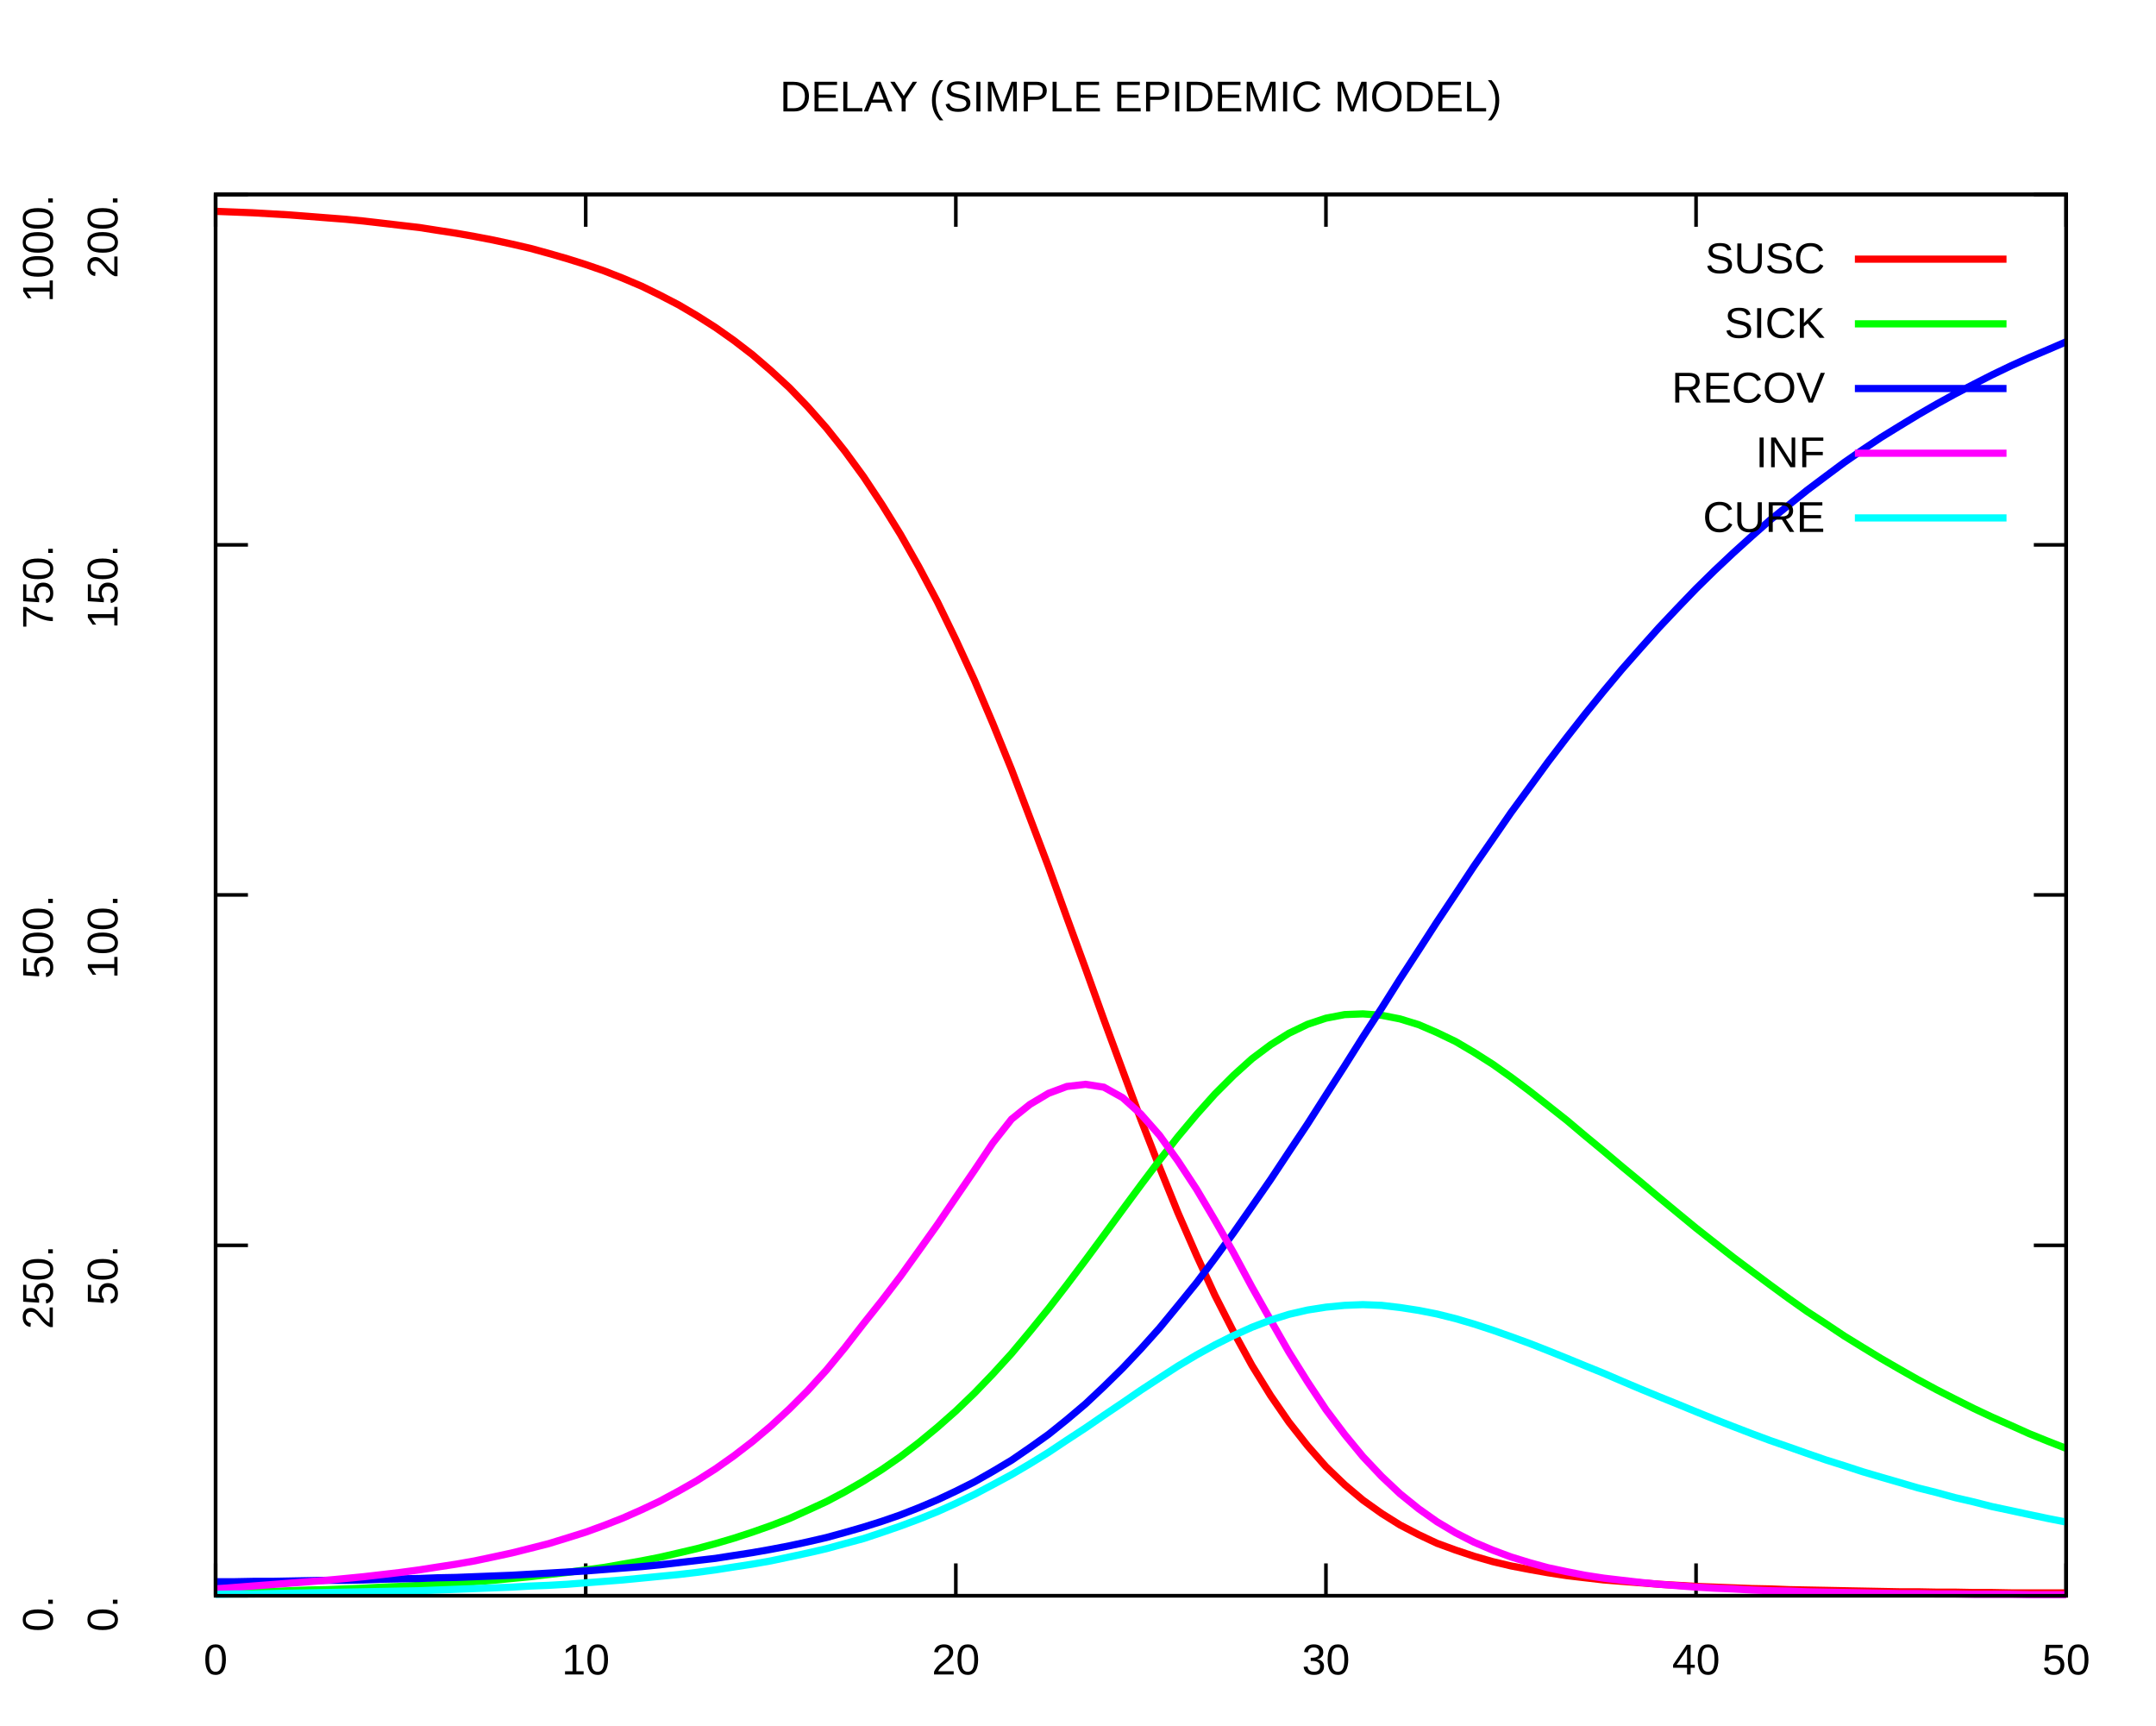
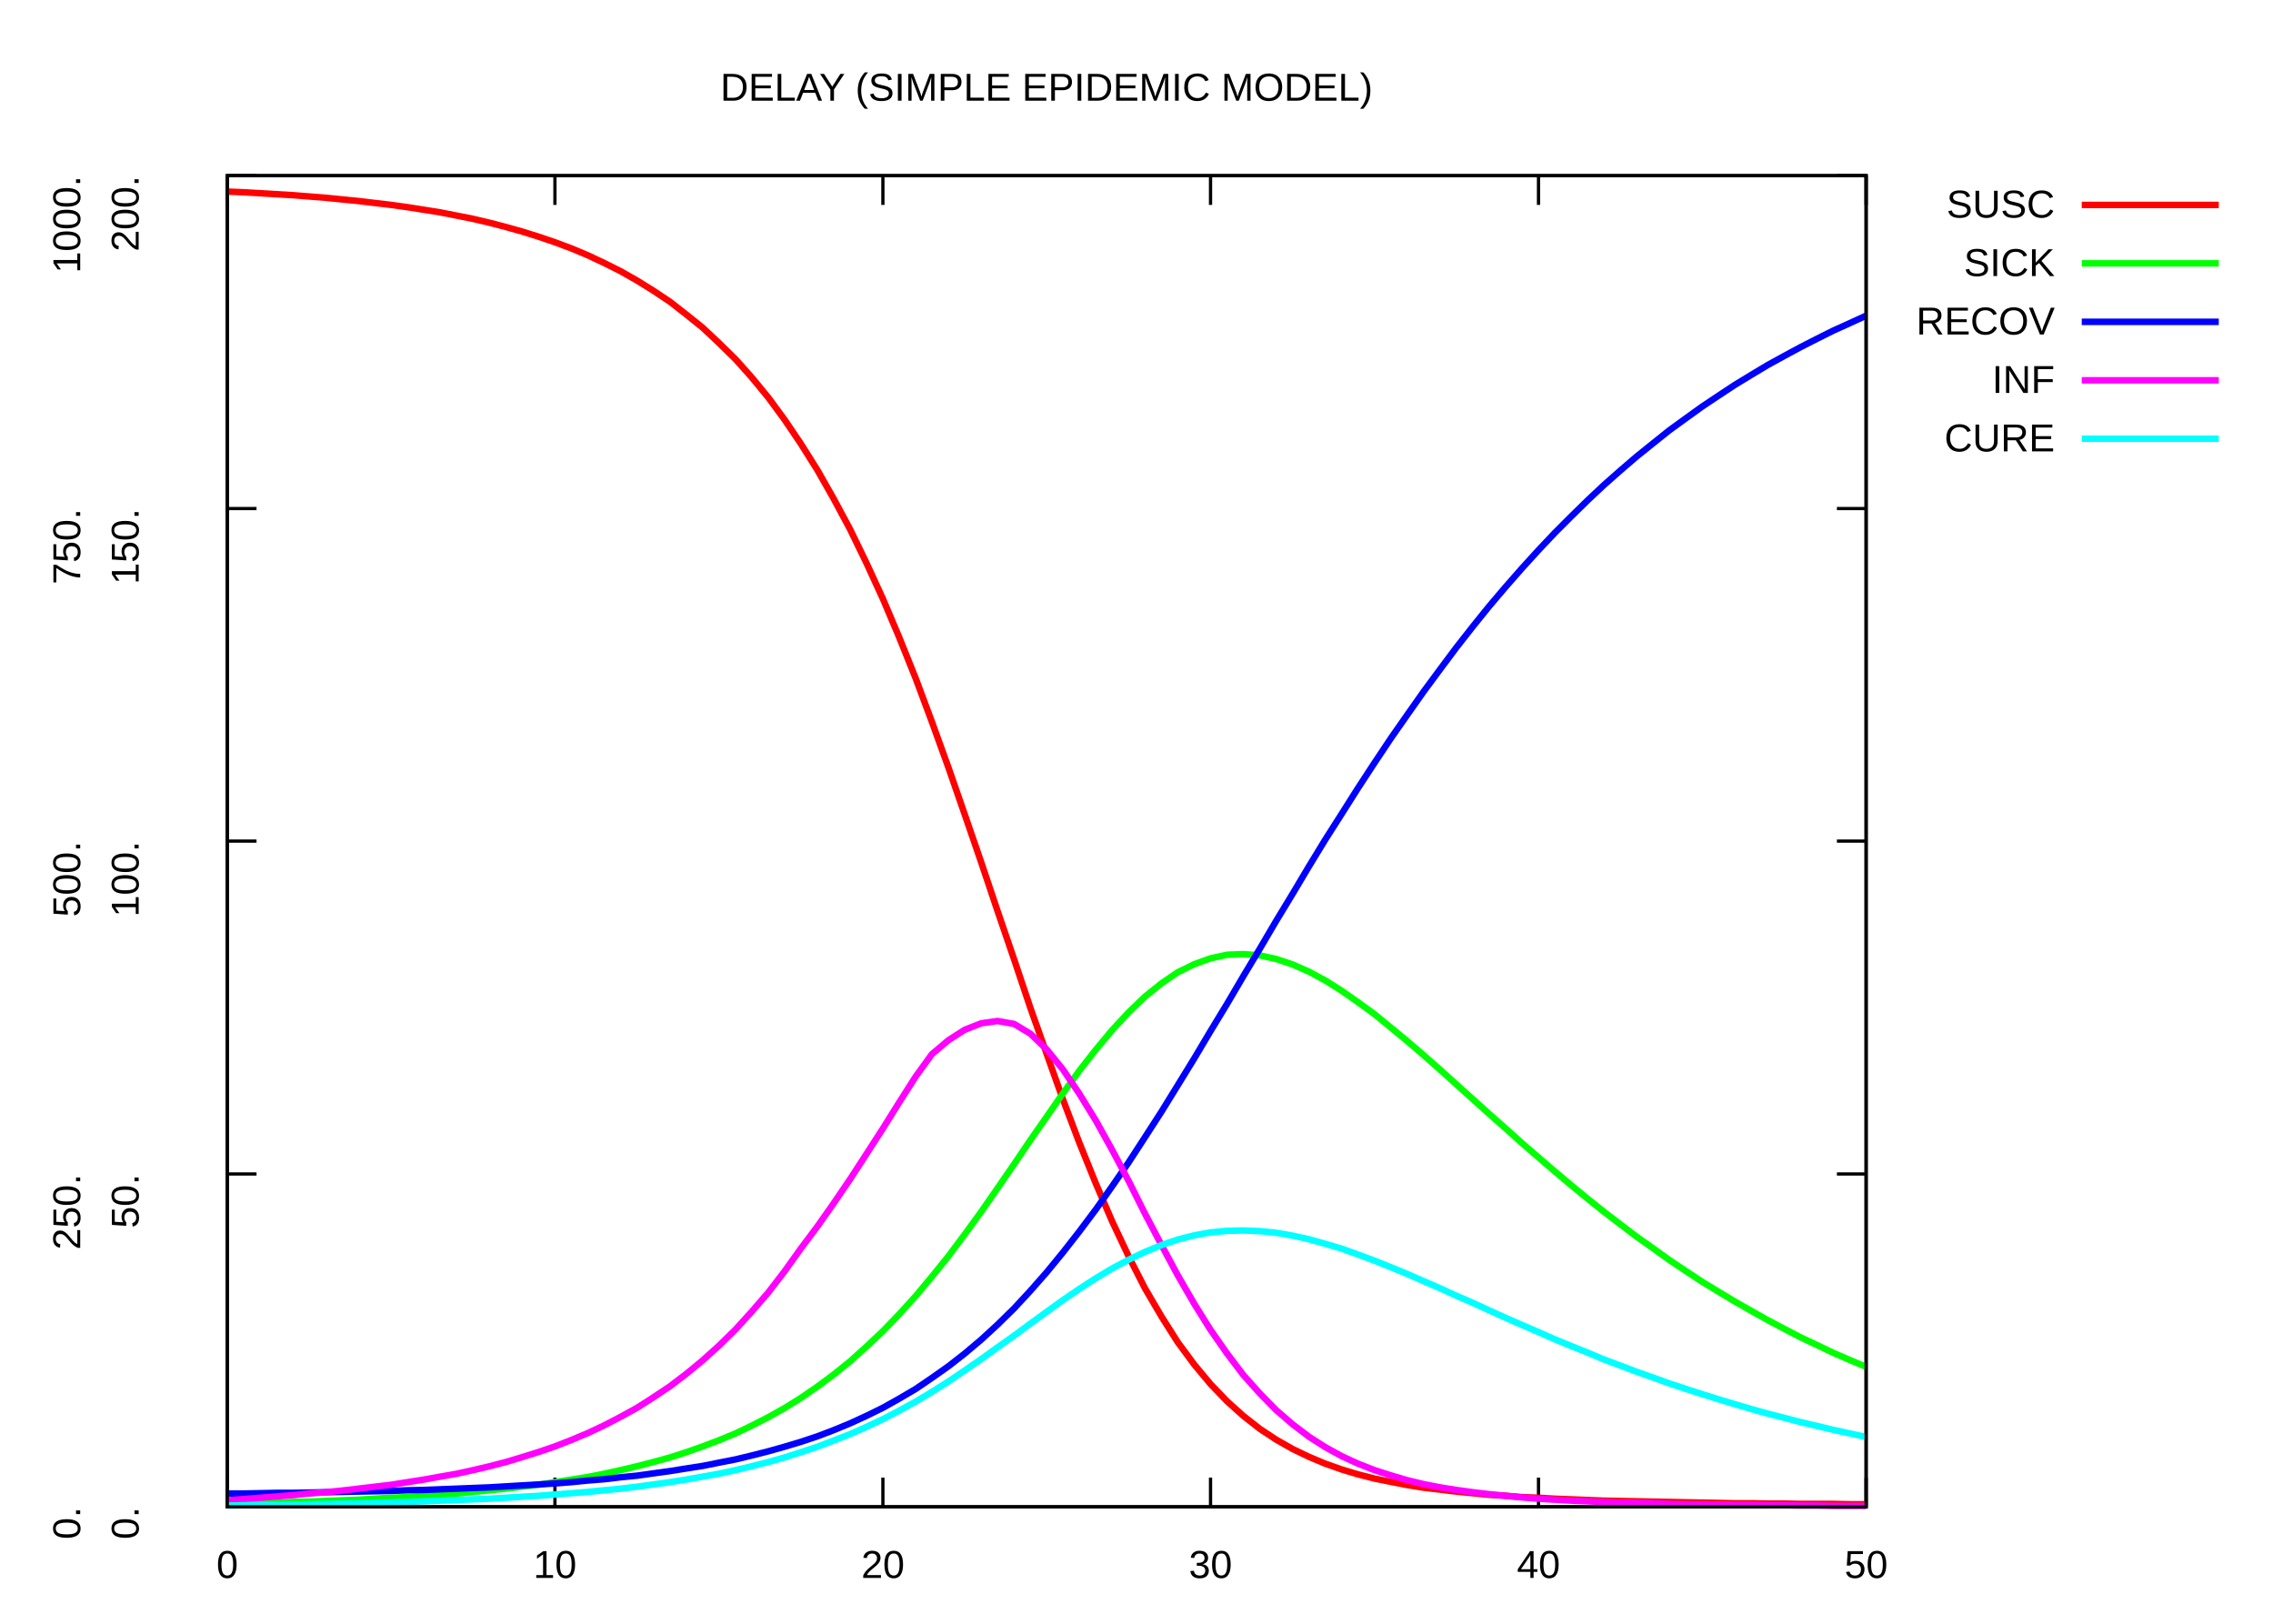
- <svg xmlns="http://www.w3.org/2000/svg" xmlns:xlink="http://www.w3.org/1999/xlink" width="600" height="480" viewBox="0 0 600 480">
+ <svg xmlns="http://www.w3.org/2000/svg" xmlns:xlink="http://www.w3.org/1999/xlink" width="700" height="500" viewBox="0 0 700 500">
  <g id="gnuplot_canvas">
-     <rect x="0" y="0" width="600" height="480" fill="none" />
+     <rect x="0" y="0" width="700" height="500" fill="none" />
    <defs>
      <circle id="gpDot" r="0.5" stroke-width="0.5" stroke="currentColor" />
      <path id="gpPt0" stroke-width="0.222" stroke="currentColor" d="M-1,0 h2 M0,-1 v2" />
      <path id="gpPt1" stroke-width="0.222" stroke="currentColor" d="M-1,-1 L1,1 M1,-1 L-1,1" />
      <path id="gpPt2" stroke-width="0.222" stroke="currentColor" d="M-1,0 L1,0 M0,-1 L0,1 M-1,-1 L1,1 M-1,1 L1,-1" />
      <rect id="gpPt3" stroke-width="0.222" stroke="currentColor" x="-1" y="-1" width="2" height="2" />
      <rect id="gpPt4" stroke-width="0.222" stroke="currentColor" fill="currentColor" x="-1" y="-1" width="2" height="2" />
      <circle id="gpPt5" stroke-width="0.222" stroke="currentColor" cx="0" cy="0" r="1" />
      <use xlink:href="#gpPt5" id="gpPt6" fill="currentColor" stroke="none" />
      <path id="gpPt7" stroke-width="0.222" stroke="currentColor" d="M0,-1.33 L-1.33,0.67 L1.33,0.67 z" />
      <use xlink:href="#gpPt7" id="gpPt8" fill="currentColor" stroke="none" />
      <use xlink:href="#gpPt7" id="gpPt9" stroke="currentColor" transform="rotate(180)" />
      <use xlink:href="#gpPt9" id="gpPt10" fill="currentColor" stroke="none" />
      <use xlink:href="#gpPt3" id="gpPt11" stroke="currentColor" transform="rotate(45)" />
      <use xlink:href="#gpPt11" id="gpPt12" fill="currentColor" stroke="none" />
      <path id="gpPt13" stroke-width="0.222" stroke="currentColor" d="M0,1.330 L1.265,0.411 L0.782,-1.067 L-0.782,-1.076 L-1.265,0.411 z" />
      <use xlink:href="#gpPt13" id="gpPt14" fill="currentColor" stroke="none" />
      <filter id="textbox" filterUnits="objectBoundingBox" x="0" y="0" height="1" width="1">
        <feFlood flood-color="white" flood-opacity="1" result="bgnd" />
        <feComposite in="SourceGraphic" in2="bgnd" operator="atop" />
      </filter>
      <filter id="greybox" filterUnits="objectBoundingBox" x="0" y="0" height="1" width="1">
        <feFlood flood-color="lightgrey" flood-opacity="1" result="grey" />
        <feComposite in="SourceGraphic" in2="grey" operator="atop" />
      </filter>
    </defs>
    <g fill="none" color="white" stroke="black" stroke-width="1.00" stroke-linecap="butt" stroke-linejoin="miter">
</g>
    <g fill="none" color="black" stroke="currentColor" stroke-width="1.00" stroke-linecap="butt" stroke-linejoin="miter">
-       <path stroke="black" d="M60.0,444.0 L69.0,444.0 M575.0,444.0 L566.0,444.0  " />
-       <g transform="translate(14.7,444.0) rotate(-90)" stroke="none" fill="black" font-family="Arial" font-size="12.00" text-anchor="end">
+       <path stroke="black" d="M70.0,464.0 L79.0,464.0 M574.7,464.0 L565.7,464.0  " />
+       <g transform="translate(24.7,464.0) rotate(-90)" stroke="none" fill="black" font-family="Arial" font-size="12.00" text-anchor="end">
        <text>
          <tspan font-family="Arial">0.</tspan>
        </text>
      </g>
-       <g transform="translate(32.7,444.0) rotate(-90)" stroke="none" fill="black" font-family="Arial" font-size="12.00" text-anchor="end">
+       <g transform="translate(42.7,464.0) rotate(-90)" stroke="none" fill="black" font-family="Arial" font-size="12.00" text-anchor="end">
        <text>
          <tspan font-family="Arial">0.</tspan>
        </text>
      </g>
    </g>
    <g fill="none" color="black" stroke="currentColor" stroke-width="1.00" stroke-linecap="butt" stroke-linejoin="miter">
-       <path stroke="black" d="M60.0,346.5 L69.0,346.5 M575.0,346.5 L566.0,346.5  " />
-       <g transform="translate(14.7,346.5) rotate(-90)" stroke="none" fill="black" font-family="Arial" font-size="12.00" text-anchor="end">
+       <path stroke="black" d="M70.0,361.5 L79.0,361.5 M574.7,361.5 L565.7,361.5  " />
+       <g transform="translate(24.7,361.5) rotate(-90)" stroke="none" fill="black" font-family="Arial" font-size="12.00" text-anchor="end">
        <text>
          <tspan font-family="Arial">250.</tspan>
        </text>
      </g>
-       <g transform="translate(32.7,346.5) rotate(-90)" stroke="none" fill="black" font-family="Arial" font-size="12.00" text-anchor="end">
+       <g transform="translate(42.7,361.5) rotate(-90)" stroke="none" fill="black" font-family="Arial" font-size="12.00" text-anchor="end">
        <text>
          <tspan font-family="Arial">50.</tspan>
        </text>
      </g>
    </g>
    <g fill="none" color="black" stroke="currentColor" stroke-width="1.00" stroke-linecap="butt" stroke-linejoin="miter">
-       <path stroke="black" d="M60.0,249.0 L69.0,249.0 M575.0,249.0 L566.0,249.0  " />
-       <g transform="translate(14.7,249.0) rotate(-90)" stroke="none" fill="black" font-family="Arial" font-size="12.00" text-anchor="end">
+       <path stroke="black" d="M70.0,259.0 L79.0,259.0 M574.7,259.0 L565.7,259.0  " />
+       <g transform="translate(24.7,259.0) rotate(-90)" stroke="none" fill="black" font-family="Arial" font-size="12.00" text-anchor="end">
        <text>
          <tspan font-family="Arial">500.</tspan>
        </text>
      </g>
-       <g transform="translate(32.7,249.0) rotate(-90)" stroke="none" fill="black" font-family="Arial" font-size="12.00" text-anchor="end">
+       <g transform="translate(42.7,259.0) rotate(-90)" stroke="none" fill="black" font-family="Arial" font-size="12.00" text-anchor="end">
        <text>
          <tspan font-family="Arial">100.</tspan>
        </text>
      </g>
    </g>
    <g fill="none" color="black" stroke="currentColor" stroke-width="1.00" stroke-linecap="butt" stroke-linejoin="miter">
-       <path stroke="black" d="M60.0,151.6 L69.0,151.6 M575.0,151.6 L566.0,151.6  " />
-       <g transform="translate(14.7,151.6) rotate(-90)" stroke="none" fill="black" font-family="Arial" font-size="12.00" text-anchor="end">
+       <path stroke="black" d="M70.0,156.6 L79.0,156.6 M574.7,156.6 L565.7,156.6  " />
+       <g transform="translate(24.7,156.6) rotate(-90)" stroke="none" fill="black" font-family="Arial" font-size="12.00" text-anchor="end">
        <text>
          <tspan font-family="Arial">750.</tspan>
        </text>
      </g>
-       <g transform="translate(32.7,151.6) rotate(-90)" stroke="none" fill="black" font-family="Arial" font-size="12.00" text-anchor="end">
+       <g transform="translate(42.7,156.6) rotate(-90)" stroke="none" fill="black" font-family="Arial" font-size="12.00" text-anchor="end">
        <text>
          <tspan font-family="Arial">150.</tspan>
        </text>
      </g>
    </g>
    <g fill="none" color="black" stroke="currentColor" stroke-width="1.00" stroke-linecap="butt" stroke-linejoin="miter">
-       <path stroke="black" d="M60.0,54.1 L69.0,54.1 M575.0,54.1 L566.0,54.1  " />
-       <g transform="translate(14.7,54.1) rotate(-90)" stroke="none" fill="black" font-family="Arial" font-size="12.00" text-anchor="end">
+       <path stroke="black" d="M70.0,54.1 L79.0,54.1 M574.7,54.1 L565.7,54.1  " />
+       <g transform="translate(24.7,54.1) rotate(-90)" stroke="none" fill="black" font-family="Arial" font-size="12.00" text-anchor="end">
        <text>
          <tspan font-family="Arial">1000.</tspan>
        </text>
      </g>
-       <g transform="translate(32.7,54.1) rotate(-90)" stroke="none" fill="black" font-family="Arial" font-size="12.00" text-anchor="end">
+       <g transform="translate(42.7,54.1) rotate(-90)" stroke="none" fill="black" font-family="Arial" font-size="12.00" text-anchor="end">
        <text>
          <tspan font-family="Arial">200.</tspan>
        </text>
      </g>
    </g>
    <g fill="none" color="black" stroke="currentColor" stroke-width="1.00" stroke-linecap="butt" stroke-linejoin="miter">
-       <path stroke="black" d="M60.0,444.0 L60.0,435.0 M60.0,54.1 L60.0,63.1  " />
-       <g transform="translate(60.0,465.9)" stroke="none" fill="black" font-family="Arial" font-size="12.00" text-anchor="middle">
+       <path stroke="black" d="M70.0,464.0 L70.0,455.0 M70.0,54.1 L70.0,63.1  " />
+       <g transform="translate(70.0,485.9)" stroke="none" fill="black" font-family="Arial" font-size="12.00" text-anchor="middle">
        <text>
          <tspan font-family="Arial"> 0</tspan>
        </text>
      </g>
    </g>
    <g fill="none" color="black" stroke="currentColor" stroke-width="1.00" stroke-linecap="butt" stroke-linejoin="miter">
-       <path stroke="black" d="M163.0,444.0 L163.0,435.0 M163.0,54.1 L163.0,63.1  " />
-       <g transform="translate(163.0,465.9)" stroke="none" fill="black" font-family="Arial" font-size="12.00" text-anchor="middle">
+       <path stroke="black" d="M170.9,464.0 L170.9,455.0 M170.9,54.1 L170.9,63.1  " />
+       <g transform="translate(170.9,485.9)" stroke="none" fill="black" font-family="Arial" font-size="12.00" text-anchor="middle">
        <text>
          <tspan font-family="Arial"> 10</tspan>
        </text>
      </g>
    </g>
    <g fill="none" color="black" stroke="currentColor" stroke-width="1.00" stroke-linecap="butt" stroke-linejoin="miter">
-       <path stroke="black" d="M266.0,444.0 L266.0,435.0 M266.0,54.1 L266.0,63.1  " />
-       <g transform="translate(266.0,465.9)" stroke="none" fill="black" font-family="Arial" font-size="12.00" text-anchor="middle">
+       <path stroke="black" d="M271.9,464.0 L271.9,455.0 M271.9,54.1 L271.9,63.1  " />
+       <g transform="translate(271.9,485.9)" stroke="none" fill="black" font-family="Arial" font-size="12.00" text-anchor="middle">
        <text>
          <tspan font-family="Arial"> 20</tspan>
        </text>
      </g>
    </g>
    <g fill="none" color="black" stroke="currentColor" stroke-width="1.00" stroke-linecap="butt" stroke-linejoin="miter">
-       <path stroke="black" d="M369.0,444.0 L369.0,435.0 M369.0,54.1 L369.0,63.1  " />
-       <g transform="translate(369.0,465.9)" stroke="none" fill="black" font-family="Arial" font-size="12.00" text-anchor="middle">
+       <path stroke="black" d="M372.8,464.0 L372.8,455.0 M372.8,54.1 L372.8,63.1  " />
+       <g transform="translate(372.8,485.9)" stroke="none" fill="black" font-family="Arial" font-size="12.00" text-anchor="middle">
        <text>
          <tspan font-family="Arial"> 30</tspan>
        </text>
      </g>
    </g>
    <g fill="none" color="black" stroke="currentColor" stroke-width="1.00" stroke-linecap="butt" stroke-linejoin="miter">
-       <path stroke="black" d="M472.0,444.0 L472.0,435.0 M472.0,54.1 L472.0,63.1  " />
-       <g transform="translate(472.0,465.9)" stroke="none" fill="black" font-family="Arial" font-size="12.00" text-anchor="middle">
+       <path stroke="black" d="M473.8,464.0 L473.8,455.0 M473.8,54.1 L473.8,63.1  " />
+       <g transform="translate(473.8,485.9)" stroke="none" fill="black" font-family="Arial" font-size="12.00" text-anchor="middle">
        <text>
          <tspan font-family="Arial"> 40</tspan>
        </text>
      </g>
    </g>
    <g fill="none" color="black" stroke="currentColor" stroke-width="1.00" stroke-linecap="butt" stroke-linejoin="miter">
-       <path stroke="black" d="M575.0,444.0 L575.0,435.0 M575.0,54.1 L575.0,63.1  " />
-       <g transform="translate(575.0,465.9)" stroke="none" fill="black" font-family="Arial" font-size="12.00" text-anchor="middle">
+       <path stroke="black" d="M574.7,464.0 L574.7,455.0 M574.7,54.1 L574.7,63.1  " />
+       <g transform="translate(574.7,485.9)" stroke="none" fill="black" font-family="Arial" font-size="12.00" text-anchor="middle">
        <text>
          <tspan font-family="Arial"> 50</tspan>
        </text>
      </g>
    </g>
    <g fill="none" color="black" stroke="currentColor" stroke-width="1.00" stroke-linecap="butt" stroke-linejoin="miter">
</g>
    <g fill="none" color="black" stroke="currentColor" stroke-width="1.00" stroke-linecap="butt" stroke-linejoin="miter">
-       <path stroke="black" d="M60.0,54.1 L60.0,444.0 L575.0,444.0 L575.0,54.1 L60.0,54.1 Z  " />
-     </g>
-     <g fill="none" color="black" stroke="currentColor" stroke-width="1.00" stroke-linecap="butt" stroke-linejoin="miter">
-       <g transform="translate(317.5,31.0)" stroke="none" fill="black" font-family="Arial" font-size="12.00" text-anchor="middle">
+       <path stroke="black" d="M70.0,54.1 L70.0,464.0 L574.7,464.0 L574.7,54.1 L70.0,54.1 Z  " />
+     </g>
+     <g fill="none" color="black" stroke="currentColor" stroke-width="1.00" stroke-linecap="butt" stroke-linejoin="miter">
+       <g transform="translate(322.3,31.0)" stroke="none" fill="black" font-family="Arial" font-size="12.00" text-anchor="middle">
        <text>
          <tspan font-family="Arial">DELAY (SIMPLE EPIDEMIC MODEL)</tspan>
        </text>
      </g>
    </g>
    <g id="gnuplot_plot_1">
      <g fill="none" color="white" stroke="black" stroke-width="2.00" stroke-linecap="butt" stroke-linejoin="miter">
</g>
      <g fill="none" color="black" stroke="currentColor" stroke-width="2.00" stroke-linecap="butt" stroke-linejoin="miter">
-         <g transform="translate(507.9,76.0)" stroke="none" fill="black" font-family="Arial" font-size="12.00" text-anchor="end">
+         <g transform="translate(632.8,67.0)" stroke="none" fill="black" font-family="Arial" font-size="12.00" text-anchor="end">
          <text>
            <tspan font-family="Arial">SUSC</tspan>
          </text>
        </g>
      </g>
      <g fill="none" color="black" stroke="currentColor" stroke-width="2.00" stroke-linecap="butt" stroke-linejoin="miter">
-         <path stroke="rgb(255,   0,   0)" d="M516.2,72.1 L558.4,72.1 M60.0,58.8 L65.2,59.0 L70.3,59.2 L75.5,59.5 L80.6,59.8 L85.8,60.2   L90.9,60.6 L96.1,61.0 L101.2,61.5 L106.4,62.1 L111.5,62.7 L116.7,63.3 L121.8,64.1 L127.0,64.9   L132.1,65.8 L137.3,66.8 L142.4,67.9 L147.6,69.1 L152.7,70.5 L157.9,72.0 L163.0,73.6 L168.2,75.4   L173.3,77.4 L178.5,79.6 L183.6,82.1 L188.8,84.8 L193.9,87.8 L199.1,91.1 L204.2,94.7 L209.4,98.7   L214.5,103.1 L219.7,107.9 L224.8,113.2 L230.0,119.1 L235.1,125.5 L240.3,132.6 L245.4,140.3 L250.6,148.7   L255.7,157.7 L260.9,167.5 L266.0,178.0 L271.2,189.3 L276.3,201.3 L281.5,214.1 L286.6,227.5 L291.8,241.2   L296.9,255.3 L302.1,269.5 L307.2,283.7 L312.4,297.8 L317.5,311.5 L322.7,324.8 L327.8,337.4 L333.0,349.3   L338.1,360.4 L343.3,370.6 L348.4,379.9 L353.6,388.3 L358.7,395.7 L363.9,402.3 L369.0,408.1 L374.2,413.1   L379.3,417.4 L384.5,421.1 L389.6,424.3 L394.8,427.0 L399.9,429.4 L405.1,431.3 L410.2,433.0 L415.4,434.5   L420.5,435.7 L425.7,436.7 L430.8,437.6 L436.0,438.4 L441.1,439.0 L446.3,439.6 L451.4,440.0 L456.6,440.4   L461.7,440.8 L466.9,441.1 L472.0,441.4 L477.2,441.6 L482.3,441.8 L487.5,442.0 L492.6,442.1 L497.8,442.3   L502.9,442.4 L508.1,442.5 L513.2,442.6 L518.4,442.7 L523.5,442.8 L528.7,442.9 L533.8,442.9 L539.0,443.0   L544.1,443.0 L549.3,443.1 L554.4,443.1 L559.6,443.2 L564.7,443.2 L569.9,443.2 L575.0,443.2  " />
+         <path stroke="rgb(255,   0,   0)" d="M641.1,63.1 L683.3,63.1 M70.0,59.0 L75.0,59.2 L80.1,59.5 L85.1,59.8 L90.2,60.1 L95.2,60.5   L100.3,60.9 L105.3,61.4 L110.4,61.9 L115.4,62.5 L120.5,63.1 L125.5,63.8 L130.6,64.6 L135.6,65.4   L140.7,66.4 L145.7,67.4 L150.8,68.6 L155.8,69.9 L160.8,71.3 L165.9,72.9 L170.9,74.6 L176.0,76.5   L181.0,78.6 L186.1,81.0 L191.1,83.5 L196.2,86.4 L201.2,89.5 L206.3,92.9 L211.3,96.8 L216.4,100.9   L221.4,105.6 L226.5,110.6 L231.5,116.2 L236.6,122.4 L241.6,129.2 L246.6,136.6 L251.7,144.7 L256.7,153.5   L261.8,163.0 L266.8,173.3 L271.9,184.4 L276.9,196.2 L282.0,208.9 L287.0,222.3 L292.1,236.4 L297.1,250.8   L302.2,265.6 L307.2,280.5 L312.3,295.4 L317.3,310.3 L322.4,324.7 L327.4,338.7 L332.4,351.9 L337.5,364.5   L342.5,376.1 L347.6,386.9 L352.6,396.7 L357.7,405.4 L362.7,413.3 L367.8,420.2 L372.8,426.2 L377.9,431.5   L382.9,436.0 L388.0,440.0 L393.0,443.3 L398.1,446.2 L403.1,448.6 L408.1,450.7 L413.2,452.5 L418.2,454.0   L423.3,455.3 L428.3,456.3 L433.4,457.3 L438.4,458.1 L443.5,458.7 L448.5,459.3 L453.6,459.8 L458.6,460.3   L463.7,460.6 L468.7,461.0 L473.8,461.2 L478.8,461.5 L483.9,461.7 L488.9,461.9 L493.9,462.1 L499.0,462.2   L504.0,462.3 L509.1,462.4 L514.1,462.5 L519.2,462.6 L524.2,462.7 L529.3,462.8 L534.3,462.9 L539.4,462.9   L544.4,463.0 L549.5,463.0 L554.5,463.1 L559.6,463.1 L564.6,463.1 L569.7,463.2 L574.7,463.2  " />
      </g>
    </g>
    <g id="gnuplot_plot_2">
      <g fill="none" color="black" stroke="currentColor" stroke-width="2.00" stroke-linecap="butt" stroke-linejoin="miter">
-         <g transform="translate(507.9,94.0)" stroke="none" fill="black" font-family="Arial" font-size="12.00" text-anchor="end">
+         <g transform="translate(632.8,85.0)" stroke="none" fill="black" font-family="Arial" font-size="12.00" text-anchor="end">
          <text>
            <tspan font-family="Arial">SICK</tspan>
          </text>
        </g>
      </g>
      <g fill="none" color="black" stroke="currentColor" stroke-width="2.00" stroke-linecap="butt" stroke-linejoin="miter">
-         <path stroke="rgb(  0, 255,   0)" d="M516.2,90.1 L558.4,90.1 M60.0,443.2 L65.2,443.1 L70.3,442.9 L75.5,442.8 L80.6,442.6 L85.8,442.4   L90.9,442.3 L96.1,442.1 L101.2,441.9 L106.4,441.6 L111.5,441.4 L116.7,441.1 L121.8,440.8 L127.0,440.5   L132.1,440.1 L137.3,439.7 L142.4,439.2 L147.6,438.7 L152.7,438.1 L157.9,437.5 L163.0,436.8 L168.2,436.1   L173.3,435.2 L178.5,434.3 L183.6,433.3 L188.8,432.1 L193.9,430.9 L199.1,429.5 L204.2,428.0 L209.4,426.3   L214.5,424.5 L219.7,422.5 L224.8,420.2 L230.0,417.8 L235.1,415.1 L240.3,412.1 L245.4,408.9 L250.6,405.3   L255.7,401.4 L260.9,397.1 L266.0,392.6 L271.2,387.6 L276.3,382.3 L281.5,376.6 L286.6,370.5 L291.8,364.1   L296.9,357.5 L302.1,350.6 L307.2,343.7 L312.4,336.6 L317.5,329.7 L322.7,322.8 L327.8,316.3 L333.0,310.1   L338.1,304.4 L343.3,299.2 L348.4,294.6 L353.6,290.7 L358.7,287.5 L363.9,285.0 L369.0,283.3 L374.2,282.3   L379.3,282.1 L384.5,282.5 L389.6,283.5 L394.8,285.1 L399.9,287.3 L405.1,289.8 L410.2,292.8 L415.4,296.1   L420.5,299.7 L425.7,303.6 L430.8,307.6 L436.0,311.7 L441.1,316.0 L446.3,320.3 L451.4,324.6 L456.6,328.9   L461.7,333.2 L466.9,337.5 L472.0,341.7 L477.2,345.8 L482.3,349.8 L487.5,353.7 L492.6,357.5 L497.8,361.3   L502.9,364.9 L508.1,368.3 L513.2,371.7 L518.4,374.9 L523.5,378.0 L528.7,381.0 L533.8,383.9 L539.0,386.7   L544.1,389.3 L549.3,391.9 L554.4,394.3 L559.6,396.6 L564.7,398.9 L569.9,401.0 L575.0,403.0  " />
+         <path stroke="rgb(  0, 255,   0)" d="M641.1,81.1 L683.3,81.1 M70.0,463.2 L75.0,463.0 L80.1,462.9 L85.1,462.7 L90.2,462.5 L95.2,462.4   L100.3,462.2 L105.3,462.0 L110.4,461.8 L115.4,461.5 L120.5,461.2 L125.5,461.0 L130.6,460.6 L135.6,460.3   L140.7,459.9 L145.7,459.4 L150.8,458.9 L155.8,458.4 L160.8,457.8 L165.9,457.2 L170.9,456.4 L176.0,455.6   L181.0,454.8 L186.1,453.8 L191.1,452.7 L196.2,451.5 L201.2,450.2 L206.3,448.8 L211.3,447.2 L216.4,445.4   L221.4,443.5 L226.5,441.4 L231.5,439.0 L236.6,436.4 L241.6,433.6 L246.6,430.5 L251.7,427.0 L256.7,423.3   L261.8,419.2 L266.8,414.7 L271.9,409.9 L276.9,404.7 L282.0,399.1 L287.0,393.1 L292.1,386.8 L297.1,380.1   L302.2,373.1 L307.2,365.9 L312.3,358.5 L317.3,351.1 L322.4,343.8 L327.4,336.6 L332.4,329.7 L337.5,323.2   L342.5,317.2 L347.6,311.7 L352.6,306.9 L357.7,302.8 L362.7,299.4 L367.8,296.9 L372.8,295.1 L377.9,294.0   L382.9,293.8 L388.0,294.2 L393.0,295.3 L398.1,297.0 L403.1,299.2 L408.1,301.9 L413.2,305.1 L418.2,308.6   L423.3,312.3 L428.3,316.4 L433.4,320.6 L438.4,324.9 L443.5,329.4 L448.5,333.9 L453.6,338.5 L458.6,343.0   L463.7,347.5 L468.7,352.0 L473.8,356.4 L478.8,360.7 L483.9,365.0 L488.9,369.1 L493.9,373.1 L499.0,377.0   L504.0,380.8 L509.1,384.4 L514.1,388.0 L519.2,391.4 L524.2,394.7 L529.3,397.8 L534.3,400.8 L539.4,403.7   L544.4,406.5 L549.5,409.2 L554.5,411.8 L559.6,414.2 L564.6,416.6 L569.7,418.8 L574.7,420.9  " />
      </g>
    </g>
    <g id="gnuplot_plot_3">
      <g fill="none" color="black" stroke="currentColor" stroke-width="2.00" stroke-linecap="butt" stroke-linejoin="miter">
-         <g transform="translate(507.9,112.0)" stroke="none" fill="black" font-family="Arial" font-size="12.00" text-anchor="end">
+         <g transform="translate(632.8,103.0)" stroke="none" fill="black" font-family="Arial" font-size="12.00" text-anchor="end">
          <text>
            <tspan font-family="Arial">RECOV</tspan>
          </text>
        </g>
      </g>
      <g fill="none" color="black" stroke="currentColor" stroke-width="2.00" stroke-linecap="butt" stroke-linejoin="miter">
-         <path stroke="rgb(  0,   0, 255)" d="M516.2,108.1 L558.4,108.1 M60.0,440.1 L65.2,440.1 L70.3,440.0 L75.5,440.0 L80.6,439.9 L85.8,439.8   L90.9,439.7 L96.1,439.7 L101.2,439.6 L106.4,439.4 L111.5,439.3 L116.7,439.2 L121.8,439.0 L127.0,438.9   L132.1,438.7 L137.3,438.5 L142.4,438.3 L147.6,438.0 L152.7,437.7 L157.9,437.4 L163.0,437.1 L168.2,436.7   L173.3,436.3 L178.5,435.9 L183.6,435.4 L188.8,434.8 L193.9,434.2 L199.1,433.6 L204.2,432.8 L209.4,432.0   L214.5,431.1 L219.7,430.1 L224.8,429.0 L230.0,427.8 L235.1,426.4 L240.3,424.9 L245.4,423.3 L250.6,421.5   L255.7,419.5 L260.9,417.3 L266.0,414.9 L271.2,412.3 L276.3,409.4 L281.5,406.3 L286.6,402.8 L291.8,399.1   L296.9,395.0 L302.1,390.6 L307.2,385.8 L312.4,380.7 L317.5,375.3 L322.7,369.5 L327.8,363.3 L333.0,356.9   L338.1,350.1 L343.3,343.0 L348.4,335.7 L353.6,328.2 L358.7,320.5 L363.9,312.7 L369.0,304.7 L374.2,296.6   L379.3,288.5 L384.5,280.5 L389.6,272.4 L394.8,264.4 L399.9,256.5 L405.1,248.7 L410.2,241.0 L415.4,233.5   L420.5,226.1 L425.7,219.0 L430.8,212.0 L436.0,205.2 L441.1,198.7 L446.3,192.3 L451.4,186.2 L456.6,180.3   L461.7,174.6 L466.9,169.1 L472.0,163.8 L477.2,158.7 L482.3,153.9 L487.5,149.2 L492.6,144.7 L497.8,140.5   L502.9,136.4 L508.1,132.5 L513.2,128.7 L518.4,125.1 L523.5,121.7 L528.7,118.5 L533.8,115.4 L539.0,112.4   L544.1,109.6 L549.3,106.9 L554.4,104.3 L559.6,101.8 L564.7,99.5 L569.9,97.3 L575.0,95.1  " />
+         <path stroke="rgb(  0,   0, 255)" d="M641.1,99.1 L683.3,99.1 M70.0,459.9 L75.0,459.9 L80.1,459.8 L85.1,459.7 L90.2,459.7 L95.2,459.6   L100.3,459.5 L105.3,459.4 L110.4,459.3 L115.4,459.2 L120.5,459.1 L125.5,458.9 L130.6,458.8 L135.6,458.6   L140.7,458.4 L145.7,458.2 L150.8,458.0 L155.8,457.7 L160.8,457.4 L165.9,457.1 L170.9,456.8 L176.0,456.4   L181.0,455.9 L186.1,455.5 L191.1,454.9 L196.2,454.4 L201.2,453.7 L206.3,453.0 L211.3,452.2 L216.4,451.4   L221.4,450.4 L226.5,449.4 L231.5,448.2 L236.6,446.9 L241.6,445.5 L246.6,444.0 L251.7,442.3 L256.7,440.4   L261.8,438.3 L266.8,436.0 L271.9,433.5 L276.9,430.7 L282.0,427.7 L287.0,424.3 L292.1,420.7 L297.1,416.8   L302.2,412.5 L307.2,407.9 L312.3,402.9 L317.3,397.5 L322.4,391.7 L327.4,385.6 L332.4,379.2 L337.5,372.4   L342.5,365.3 L347.6,357.9 L352.6,350.2 L357.7,342.3 L362.7,334.2 L367.8,325.9 L372.8,317.5 L377.9,309.1   L382.9,300.6 L388.0,292.1 L393.0,283.6 L398.1,275.2 L403.1,266.8 L408.1,258.6 L413.2,250.6 L418.2,242.7   L423.3,234.9 L428.3,227.4 L433.4,220.1 L438.4,213.0 L443.5,206.1 L448.5,199.4 L453.6,192.9 L458.6,186.7   L463.7,180.7 L468.7,175.0 L473.8,169.4 L478.8,164.1 L483.9,159.0 L488.9,154.1 L493.9,149.4 L499.0,144.9   L504.0,140.6 L509.1,136.5 L514.1,132.5 L519.2,128.8 L524.2,125.2 L529.3,121.8 L534.3,118.5 L539.4,115.4   L544.4,112.4 L549.5,109.6 L554.5,106.9 L559.6,104.3 L564.6,101.8 L569.7,99.5 L574.7,97.2  " />
      </g>
    </g>
    <g id="gnuplot_plot_4">
      <g fill="none" color="black" stroke="currentColor" stroke-width="2.00" stroke-linecap="butt" stroke-linejoin="miter">
-         <g transform="translate(507.9,130.0)" stroke="none" fill="black" font-family="Arial" font-size="12.00" text-anchor="end">
+         <g transform="translate(632.8,121.0)" stroke="none" fill="black" font-family="Arial" font-size="12.00" text-anchor="end">
          <text>
            <tspan font-family="Arial">INF</tspan>
          </text>
        </g>
      </g>
      <g fill="none" color="black" stroke="currentColor" stroke-width="2.00" stroke-linecap="butt" stroke-linejoin="miter">
-         <path stroke="rgb(255,   0, 255)" d="M516.2,126.1 L558.4,126.1 M60.0,442.1 L65.2,441.7 L70.3,441.3 L75.5,440.9 L80.6,440.5 L85.8,440.1   L90.9,439.7 L96.1,439.2 L101.2,438.7 L106.4,438.1 L111.5,437.5 L116.7,436.8 L121.8,436.0 L127.0,435.2   L132.1,434.3 L137.3,433.2 L142.4,432.1 L147.6,430.8 L152.7,429.5 L157.9,427.9 L163.0,426.3 L168.2,424.4   L173.3,422.4 L178.5,420.1 L183.6,417.7 L188.8,414.9 L193.9,412.0 L199.1,408.7 L204.2,405.1 L209.4,401.1   L214.5,396.8 L219.7,392.0 L224.8,386.9 L230.0,381.2 L235.1,375.0 L240.3,368.3 L245.4,361.9 L250.6,355.1   L255.7,348.0 L260.9,340.7 L266.0,333.2 L271.2,325.6 L276.3,318.0 L281.5,311.4 L286.6,307.3 L291.8,304.2   L296.9,302.3 L302.1,301.7 L307.2,302.5 L312.4,305.4 L317.5,310.0 L322.7,315.9 L327.8,323.0 L333.0,330.9   L338.1,339.5 L343.3,348.6 L348.4,358.1 L353.6,367.3 L358.7,376.2 L363.9,384.5 L369.0,392.2 L374.2,399.1   L379.3,405.3 L384.5,410.8 L389.6,415.6 L394.8,419.8 L399.9,423.4 L405.1,426.5 L410.2,429.1 L415.4,431.3   L420.5,433.2 L425.7,434.8 L430.8,436.2 L436.0,437.3 L441.1,438.3 L446.3,439.1 L451.4,439.7 L456.6,440.3   L461.7,440.8 L466.9,441.2 L472.0,441.6 L477.2,441.9 L482.3,442.1 L487.5,442.4 L492.6,442.6 L497.8,442.7   L502.9,442.9 L508.1,443.0 L513.2,443.1 L518.4,443.2 L523.5,443.3 L528.7,443.4 L533.8,443.4 L539.0,443.5   L544.1,443.5 L549.3,443.6 L554.4,443.6 L559.6,443.6 L564.7,443.7 L569.9,443.7 L575.0,443.7  " />
+         <path stroke="rgb(255,   0, 255)" d="M641.1,117.1 L683.3,117.1 M70.0,462.0 L75.0,461.6 L80.1,461.2 L85.1,460.8 L90.2,460.4 L95.2,459.9   L100.3,459.5 L105.3,459.0 L110.4,458.4 L115.4,457.8 L120.5,457.2 L125.5,456.4 L130.6,455.6 L135.6,454.7   L140.7,453.8 L145.7,452.7 L150.8,451.5 L155.8,450.2 L160.8,448.7 L165.9,447.1 L170.9,445.4 L176.0,443.4   L181.0,441.3 L186.1,438.9 L191.1,436.3 L196.2,433.5 L201.2,430.3 L206.3,426.9 L211.3,423.1 L216.4,418.9   L221.4,414.4 L226.5,409.4 L231.5,403.9 L236.6,398.0 L241.6,391.5 L246.6,384.5 L251.7,377.7 L256.7,370.6   L261.8,363.1 L266.8,355.4 L271.9,347.5 L276.9,339.5 L282.0,331.5 L287.0,324.6 L292.1,320.3 L297.1,317.1   L302.2,315.1 L307.2,314.4 L312.3,315.3 L317.3,318.3 L322.4,323.2 L327.4,329.4 L332.4,336.8 L337.5,345.1   L342.5,354.1 L347.6,363.7 L352.6,373.7 L357.7,383.4 L362.7,392.7 L367.8,401.5 L372.8,409.5 L377.9,416.8   L382.9,423.4 L388.0,429.1 L393.0,434.2 L398.1,438.6 L403.1,442.4 L408.1,445.6 L413.2,448.4 L418.2,450.7   L423.3,452.7 L428.3,454.3 L433.4,455.8 L438.4,457.0 L443.5,458.0 L448.5,458.8 L453.6,459.5 L458.6,460.1   L463.7,460.6 L468.7,461.1 L473.8,461.5 L478.8,461.8 L483.9,462.1 L488.9,462.3 L493.9,462.5 L499.0,462.7   L504.0,462.8 L509.1,462.9 L514.1,463.1 L519.2,463.2 L524.2,463.2 L529.3,463.3 L534.3,463.4 L539.4,463.4   L544.4,463.5 L549.5,463.5 L554.5,463.6 L559.6,463.6 L564.6,463.7 L569.7,463.7 L574.7,463.7  " />
      </g>
    </g>
    <g id="gnuplot_plot_5">
      <g fill="none" color="black" stroke="currentColor" stroke-width="2.00" stroke-linecap="butt" stroke-linejoin="miter">
-         <g transform="translate(507.9,148.0)" stroke="none" fill="black" font-family="Arial" font-size="12.00" text-anchor="end">
+         <g transform="translate(632.8,139.0)" stroke="none" fill="black" font-family="Arial" font-size="12.00" text-anchor="end">
          <text>
            <tspan font-family="Arial">CURE</tspan>
          </text>
        </g>
      </g>
      <g fill="none" color="black" stroke="currentColor" stroke-width="2.00" stroke-linecap="butt" stroke-linejoin="miter">
-         <path stroke="rgb(  0, 255, 255)" d="M516.2,144.1 L558.4,144.1 M60.0,443.6 L65.2,443.5 L70.3,443.5 L75.5,443.4 L80.6,443.3 L85.8,443.2   L90.9,443.1 L96.1,443.0 L101.2,442.9 L106.4,442.8 L111.5,442.7 L116.7,442.6 L121.8,442.4 L127.0,442.2   L132.1,442.0 L137.3,441.8 L142.4,441.6 L147.6,441.3 L152.7,441.1 L157.9,440.8 L163.0,440.4 L168.2,440.0   L173.3,439.6 L178.5,439.1 L183.6,438.6 L188.8,438.1 L193.9,437.5 L199.1,436.8 L204.2,436.0 L209.4,435.2   L214.5,434.3 L219.7,433.2 L224.8,432.1 L230.0,430.9 L235.1,429.5 L240.3,428.1 L245.4,426.4 L250.6,424.6   L255.7,422.7 L260.9,420.6 L266.0,418.3 L271.2,415.8 L276.3,413.1 L281.5,410.3 L286.6,407.3 L291.8,404.1   L296.9,400.7 L302.1,397.3 L307.2,393.8 L312.4,390.3 L317.5,386.8 L322.7,383.4 L327.8,380.1 L333.0,377.0   L338.1,374.2 L343.3,371.6 L348.4,369.3 L353.6,367.3 L358.7,365.7 L363.9,364.5 L369.0,363.7 L374.2,363.2   L379.3,363.0 L384.5,363.2 L389.6,363.8 L394.8,364.6 L399.9,365.6 L405.1,366.9 L410.2,368.4 L415.4,370.1   L420.5,371.9 L425.7,373.8 L430.8,375.8 L436.0,377.9 L441.1,380.0 L446.3,382.1 L451.4,384.3 L456.6,386.5   L461.7,388.6 L466.9,390.7 L472.0,392.8 L477.2,394.9 L482.3,396.9 L487.5,398.9 L492.6,400.8 L497.8,402.6   L502.9,404.4 L508.1,406.2 L513.2,407.8 L518.4,409.5 L523.5,411.0 L528.7,412.5 L533.8,414.0 L539.0,415.3   L544.1,416.7 L549.3,417.9 L554.4,419.2 L559.6,420.3 L564.7,421.4 L569.9,422.5 L575.0,423.5  " />
+         <path stroke="rgb(  0, 255, 255)" d="M641.1,135.1 L683.3,135.1 M70.0,463.6 L75.0,463.5 L80.1,463.4 L85.1,463.4 L90.2,463.3 L95.2,463.2   L100.3,463.1 L105.3,463.0 L110.4,462.9 L115.4,462.8 L120.5,462.6 L125.5,462.5 L130.6,462.3 L135.6,462.1   L140.7,461.9 L145.7,461.7 L150.8,461.5 L155.8,461.2 L160.8,460.9 L165.9,460.6 L170.9,460.2 L176.0,459.8   L181.0,459.4 L186.1,458.9 L191.1,458.4 L196.2,457.8 L201.2,457.1 L206.3,456.4 L211.3,455.6 L216.4,454.7   L221.4,453.8 L226.5,452.7 L231.5,451.5 L236.6,450.2 L241.6,448.8 L246.6,447.2 L251.7,445.5 L256.7,443.6   L261.8,441.6 L266.8,439.4 L271.9,437.0 L276.9,434.4 L282.0,431.6 L287.0,428.6 L292.1,425.4 L297.1,422.0   L302.2,418.5 L307.2,414.9 L312.3,411.3 L317.3,407.6 L322.4,403.9 L327.4,400.3 L332.4,396.9 L337.5,393.6   L342.5,390.6 L347.6,387.9 L352.6,385.5 L357.7,383.4 L362.7,381.7 L367.8,380.4 L372.8,379.5 L377.9,379.0   L382.9,378.9 L388.0,379.1 L393.0,379.6 L398.1,380.5 L403.1,381.6 L408.1,383.0 L413.2,384.5 L418.2,386.3   L423.3,388.2 L428.3,390.2 L433.4,392.3 L438.4,394.5 L443.5,396.7 L448.5,399.0 L453.6,401.2 L458.6,403.5   L463.7,405.8 L468.7,408.0 L473.8,410.2 L478.8,412.4 L483.9,414.5 L488.9,416.5 L493.9,418.6 L499.0,420.5   L504.0,422.4 L509.1,424.2 L514.1,426.0 L519.2,427.7 L524.2,429.3 L529.3,430.9 L534.3,432.4 L539.4,433.9   L544.4,435.3 L549.5,436.6 L554.5,437.9 L559.6,439.1 L564.6,440.3 L569.7,441.4 L574.7,442.5  " />
      </g>
    </g>
    <g fill="none" color="black" stroke="currentColor" stroke-width="2.00" stroke-linecap="butt" stroke-linejoin="miter">
</g>
    <g fill="none" color="black" stroke="black" stroke-width="1.00" stroke-linecap="butt" stroke-linejoin="miter">
</g>
    <g fill="none" color="black" stroke="currentColor" stroke-width="1.00" stroke-linecap="butt" stroke-linejoin="miter">
-       <path stroke="black" d="M60.0,54.1 L60.0,444.0 L575.0,444.0 L575.0,54.1 L60.0,54.1 Z  " />
+       <path stroke="black" d="M70.0,54.1 L70.0,464.0 L574.7,464.0 L574.7,54.1 L70.0,54.1 Z  " />
    </g>
    <g fill="none" color="black" stroke="currentColor" stroke-width="1.00" stroke-linecap="butt" stroke-linejoin="miter">
</g>
  </g>
</svg>
